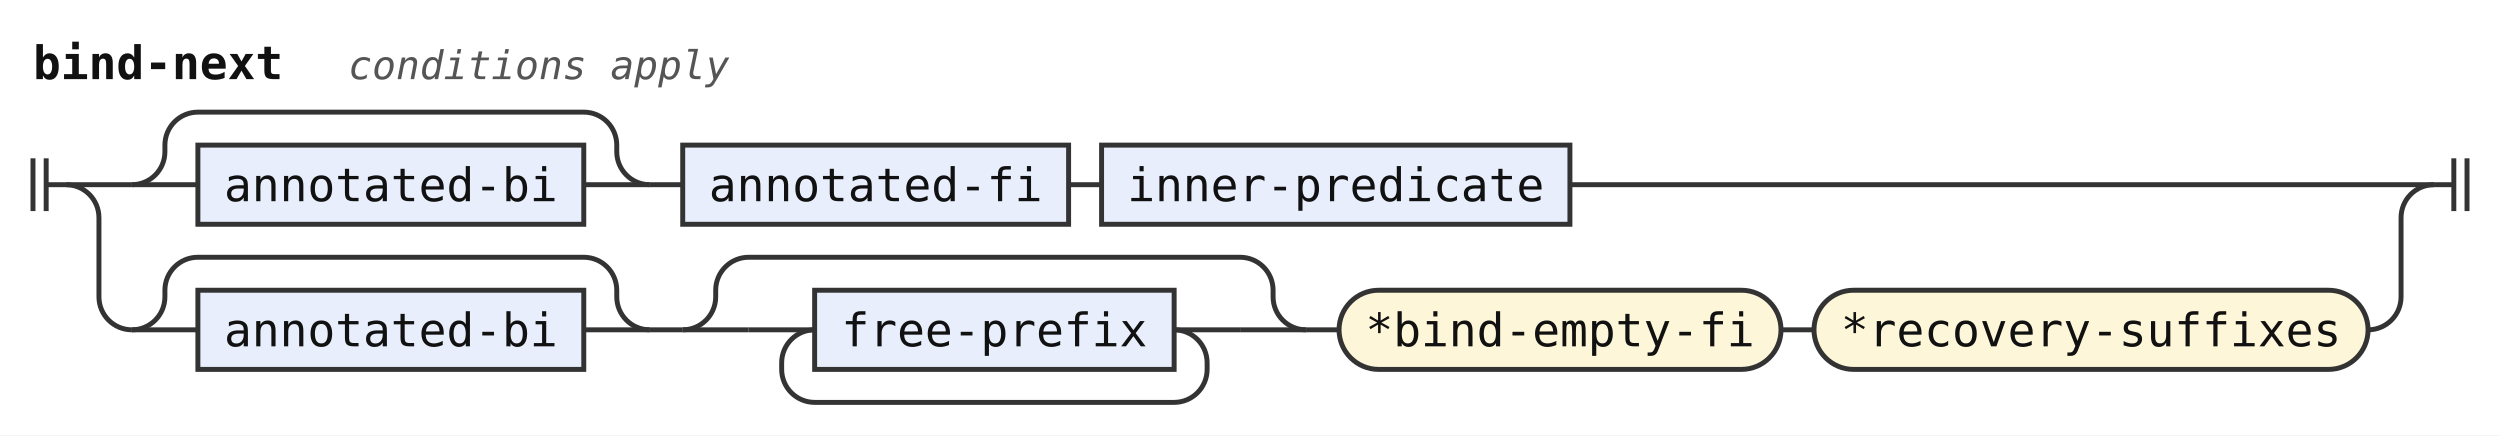
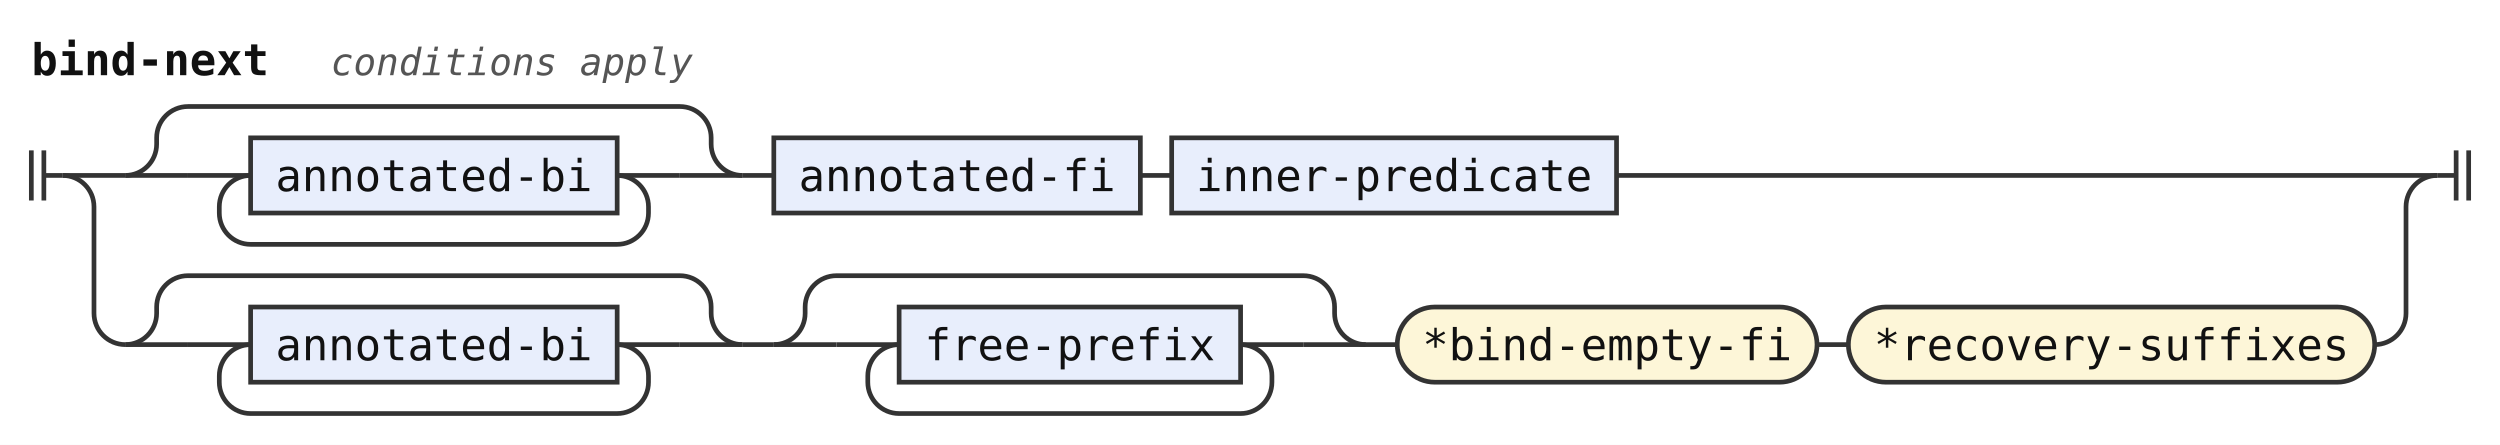
- <svg xmlns="http://www.w3.org/2000/svg" width="758" height="132" viewBox="0 0 758 132" role="img" aria-label="Railroad diagram of the rule bind-next">
+ <svg xmlns="http://www.w3.org/2000/svg" width="798" height="142" viewBox="0 0 798 142" role="img" aria-label="Railroad diagram of the rule bind-next">
  <style>path{fill:none;stroke:#333;stroke-width:1.5}.rule rect{fill:#e8eefc;stroke:#333;stroke-width:1.5}.terminal rect{fill:#fdf6d8;stroke:#333;stroke-width:1.5}text{font-family:ui-monospace,SFMono-Regular,Menlo,Consolas,"DejaVu Sans Mono","Liberation Mono",monospace;font-size:14px;fill:#111;text-anchor:middle}text.label{font-size:12px;font-style:italic;fill:#555;text-anchor:start}text.title{font-weight:bold;text-anchor:start}</style>
  <rect width="100%" height="100%" fill="#fff" />
  <text class="title" x="10" y="24" textLength="75.6" lengthAdjust="spacingAndGlyphs">bind-next</text>
  <text class="label" x="105.6" y="24" textLength="115.2" lengthAdjust="spacingAndGlyphs">conditions apply</text>
  <path d="M10 48v16m4 -16v16M14 56h6" />
  <path d="M20 56h20" />
  <path d="M40 56h20" />
+   <path d="M60 56h20" />
  <g class="rule">
-     <rect x="60" y="44" width="117" height="24" rx="0" />
-     <text x="118.5" y="61" textLength="100.8" lengthAdjust="spacingAndGlyphs">annotated-bi</text>
+     <rect x="80" y="44" width="117" height="24" rx="0" />
+     <text x="138.5" y="61" textLength="100.8" lengthAdjust="spacingAndGlyphs">annotated-bi</text>
  </g>
-   <path d="M177 56H197" />
-   <path d="M40 56a10 10 0 0 0 10 -10V44a10 10 0 0 1 10 -10H177a10 10 0 0 1 10 10V46a10 10 0 0 0 10 10" />
-   <path d="M197 56h10" />
+   <path d="M197 56H217" />
+   <path d="M197 56a10 10 0 0 1 10 10V68a10 10 0 0 1 -10 10H80a10 10 0 0 1 -10 -10V66a10 10 0 0 1 10 -10" />
+   <path d="M217 56H237" />
+   <path d="M40 56a10 10 0 0 0 10 -10V44a10 10 0 0 1 10 -10H217a10 10 0 0 1 10 10V46a10 10 0 0 0 10 10" />
+   <path d="M237 56h10" />
  <g class="rule">
-     <rect x="207" y="44" width="117" height="24" rx="0" />
-     <text x="265.5" y="61" textLength="100.8" lengthAdjust="spacingAndGlyphs">annotated-fi</text>
+     <rect x="247" y="44" width="117" height="24" rx="0" />
+     <text x="305.5" y="61" textLength="100.8" lengthAdjust="spacingAndGlyphs">annotated-fi</text>
  </g>
-   <path d="M324 56h10" />
+   <path d="M364 56h10" />
  <g class="rule">
-     <rect x="334" y="44" width="142" height="24" rx="0" />
-     <text x="405" y="61" textLength="126" lengthAdjust="spacingAndGlyphs">inner-predicate</text>
+     <rect x="374" y="44" width="142" height="24" rx="0" />
+     <text x="445" y="61" textLength="126" lengthAdjust="spacingAndGlyphs">inner-predicate</text>
  </g>
-   <path d="M476 56H738" />
-   <path d="M20 56a10 10 0 0 1 10 10V90a10 10 0 0 0 10 10" />
-   <path d="M40 100h20" />
+   <path d="M516 56H778" />
+   <path d="M20 56a10 10 0 0 1 10 10V100a10 10 0 0 0 10 10" />
+   <path d="M40 110h20" />
+   <path d="M60 110h20" />
  <g class="rule">
-     <rect x="60" y="88" width="117" height="24" rx="0" />
-     <text x="118.5" y="105" textLength="100.8" lengthAdjust="spacingAndGlyphs">annotated-bi</text>
+     <rect x="80" y="98" width="117" height="24" rx="0" />
+     <text x="138.5" y="115" textLength="100.8" lengthAdjust="spacingAndGlyphs">annotated-bi</text>
  </g>
-   <path d="M177 100H197" />
-   <path d="M40 100a10 10 0 0 0 10 -10V88a10 10 0 0 1 10 -10H177a10 10 0 0 1 10 10V90a10 10 0 0 0 10 10" />
-   <path d="M197 100h10" />
-   <path d="M207 100h20" />
-   <path d="M227 100h20" />
+   <path d="M197 110H217" />
+   <path d="M197 110a10 10 0 0 1 10 10V122a10 10 0 0 1 -10 10H80a10 10 0 0 1 -10 -10V120a10 10 0 0 1 10 -10" />
+   <path d="M217 110H237" />
+   <path d="M40 110a10 10 0 0 0 10 -10V98a10 10 0 0 1 10 -10H217a10 10 0 0 1 10 10V100a10 10 0 0 0 10 10" />
+   <path d="M237 110h10" />
+   <path d="M247 110h20" />
+   <path d="M267 110h20" />
  <g class="rule">
-     <rect x="247" y="88" width="109" height="24" rx="0" />
-     <text x="301.5" y="105" textLength="92.4" lengthAdjust="spacingAndGlyphs">free-prefix</text>
+     <rect x="287" y="98" width="109" height="24" rx="0" />
+     <text x="341.5" y="115" textLength="92.4" lengthAdjust="spacingAndGlyphs">free-prefix</text>
  </g>
-   <path d="M356 100H376" />
-   <path d="M356 100a10 10 0 0 1 10 10V112a10 10 0 0 1 -10 10H247a10 10 0 0 1 -10 -10V110a10 10 0 0 1 10 -10" />
-   <path d="M376 100H396" />
-   <path d="M207 100a10 10 0 0 0 10 -10V88a10 10 0 0 1 10 -10H376a10 10 0 0 1 10 10V90a10 10 0 0 0 10 10" />
-   <path d="M396 100h10" />
+   <path d="M396 110H416" />
+   <path d="M396 110a10 10 0 0 1 10 10V122a10 10 0 0 1 -10 10H287a10 10 0 0 1 -10 -10V120a10 10 0 0 1 10 -10" />
+   <path d="M416 110H436" />
+   <path d="M247 110a10 10 0 0 0 10 -10V98a10 10 0 0 1 10 -10H416a10 10 0 0 1 10 10V100a10 10 0 0 0 10 10" />
+   <path d="M436 110h10" />
  <g class="terminal">
-     <rect x="406" y="88" width="134" height="24" rx="12" />
-     <text x="473" y="105" textLength="117.6" lengthAdjust="spacingAndGlyphs">*bind-empty-fi</text>
+     <rect x="446" y="98" width="134" height="24" rx="12" />
+     <text x="513" y="115" textLength="117.6" lengthAdjust="spacingAndGlyphs">*bind-empty-fi</text>
  </g>
-   <path d="M540 100h10" />
+   <path d="M580 110h10" />
  <g class="terminal">
-     <rect x="550" y="88" width="168" height="24" rx="12" />
-     <text x="634" y="105" textLength="151.2" lengthAdjust="spacingAndGlyphs">*recovery-suffixes</text>
+     <rect x="590" y="98" width="168" height="24" rx="12" />
+     <text x="674" y="115" textLength="151.2" lengthAdjust="spacingAndGlyphs">*recovery-suffixes</text>
  </g>
-   <path d="M718 100H718a10 10 0 0 0 10 -10V66a10 10 0 0 1 10 -10" />
-   <path d="M738 56h6m0 -8v16m4 -16v16" />
+   <path d="M758 110H758a10 10 0 0 0 10 -10V66a10 10 0 0 1 10 -10" />
+   <path d="M778 56h6m0 -8v16m4 -16v16" />
</svg>
